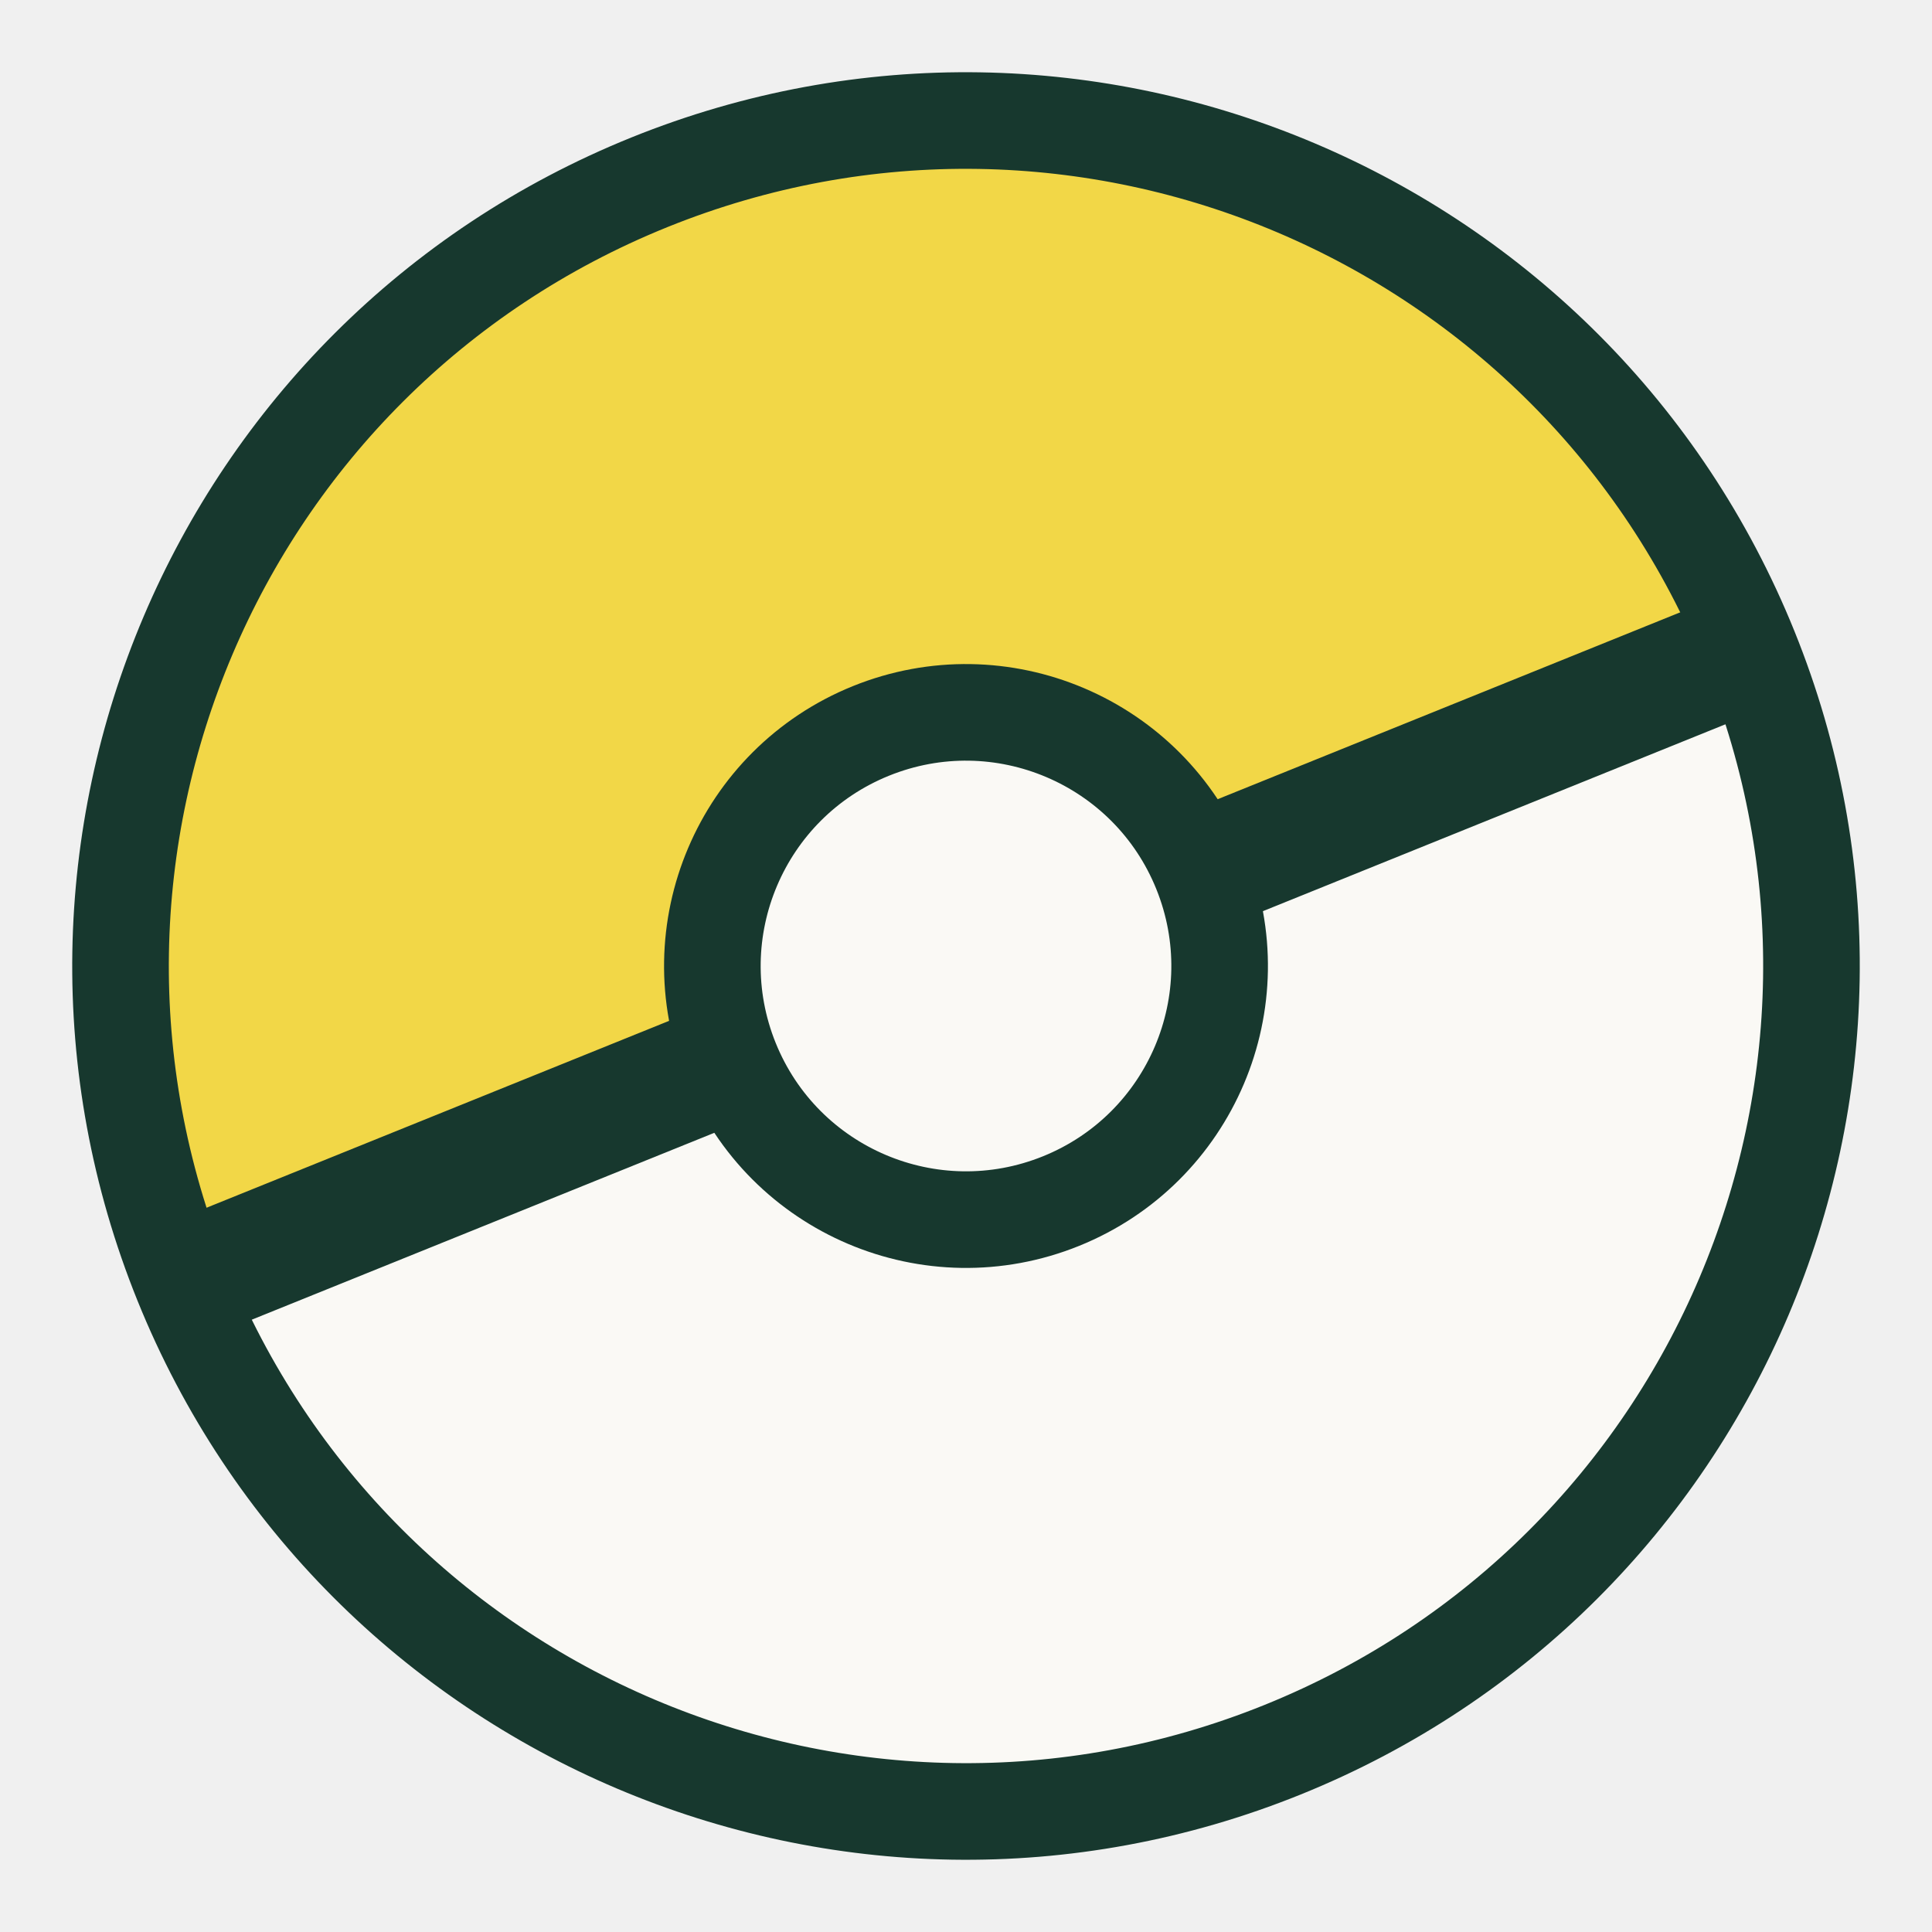
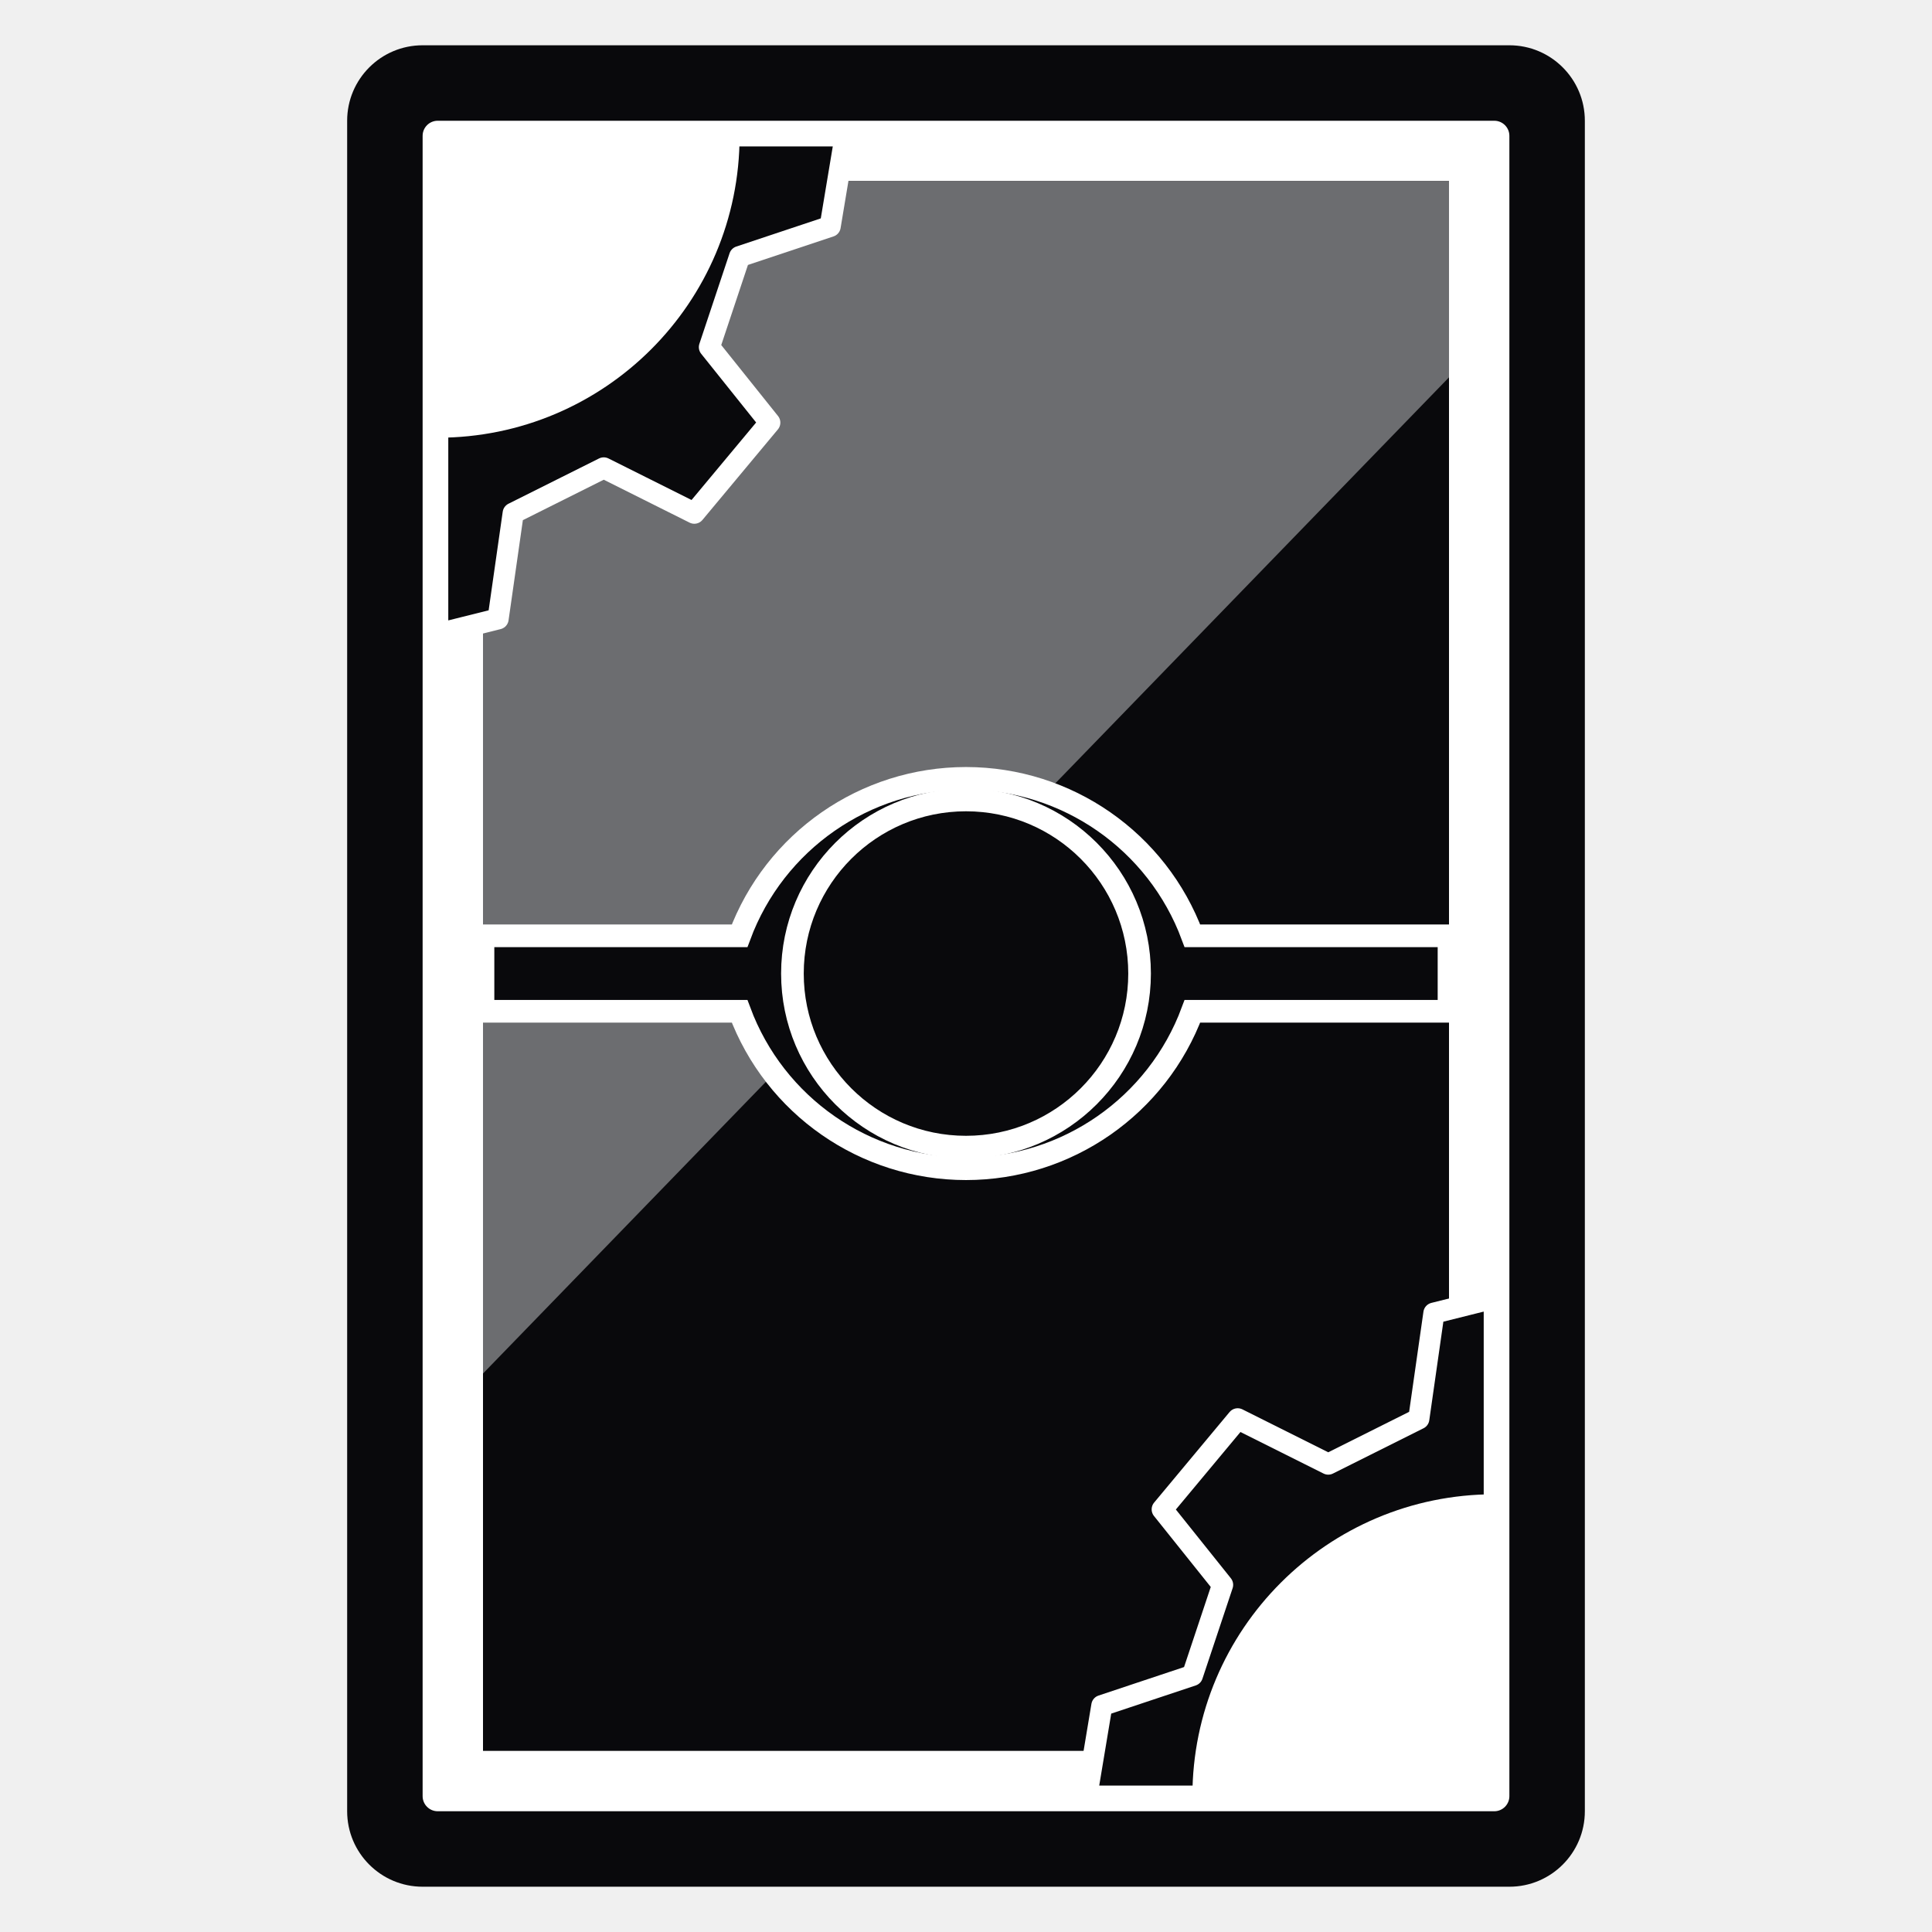
- <svg xmlns="http://www.w3.org/2000/svg" viewBox="0 0 48 48">
-   <g transform="rotate(-22 24 24)">
-     <circle cx="24" cy="24" r="21" fill="#faf9f5" />
-     <path d="M3 24a21 21 0 0 1 42 0Z" fill="#f2d747" />
-     <circle cx="24" cy="24" r="21" fill="none" stroke="#17382e" stroke-width="2.4" />
-     <path d="M3 24h42" stroke="#17382e" stroke-width="3" />
-     <circle cx="24" cy="24" r="6.3" fill="#faf9f5" stroke="#17382e" stroke-width="2.4" />
-   </g>
+ <svg xmlns="http://www.w3.org/2000/svg" viewBox="0 0 128 128">
+   <rect x="23" y="3" width="82" height="122" rx="5" fill="#09090c" />
+   <rect x="28" y="8" width="72" height="112" rx="1" fill="#fff" />
+   <path d="M32 12h64v104H32Z" fill="#09090c" />
+   <path d="M32 12h64v13L32 91Z" fill="#6c6d70" />
+   <path d="M32 62h17a16 16 0 0 1 30 0h17v5H79a16 16 0 0 1-30 0H32Z" fill="#09090c" stroke="#fff" stroke-width="1.5" />
+   <circle cx="64" cy="64.5" r="11.5" fill="#09090c" stroke="#fff" stroke-width="1.5" />
+   <path d="M29 9h27l-1 6-6 2-2 6 4 5-5 6-6-3-6 3-1 7-4 1Z" fill="#09090c" stroke="#fff" stroke-width="1.4" stroke-linejoin="round" />
+   <path d="M29 9h20a20 20 0 0 1-20 20Z" fill="#fff" />
+   <path d="M99 119H72l1-6 6-2 2-6-4-5 5-6 6 3 6-3 1-7 4-1Z" fill="#09090c" stroke="#fff" stroke-width="1.4" stroke-linejoin="round" />
+   <path d="M99 119H79a20 20 0 0 1 20-20Z" fill="#fff" />
</svg>
